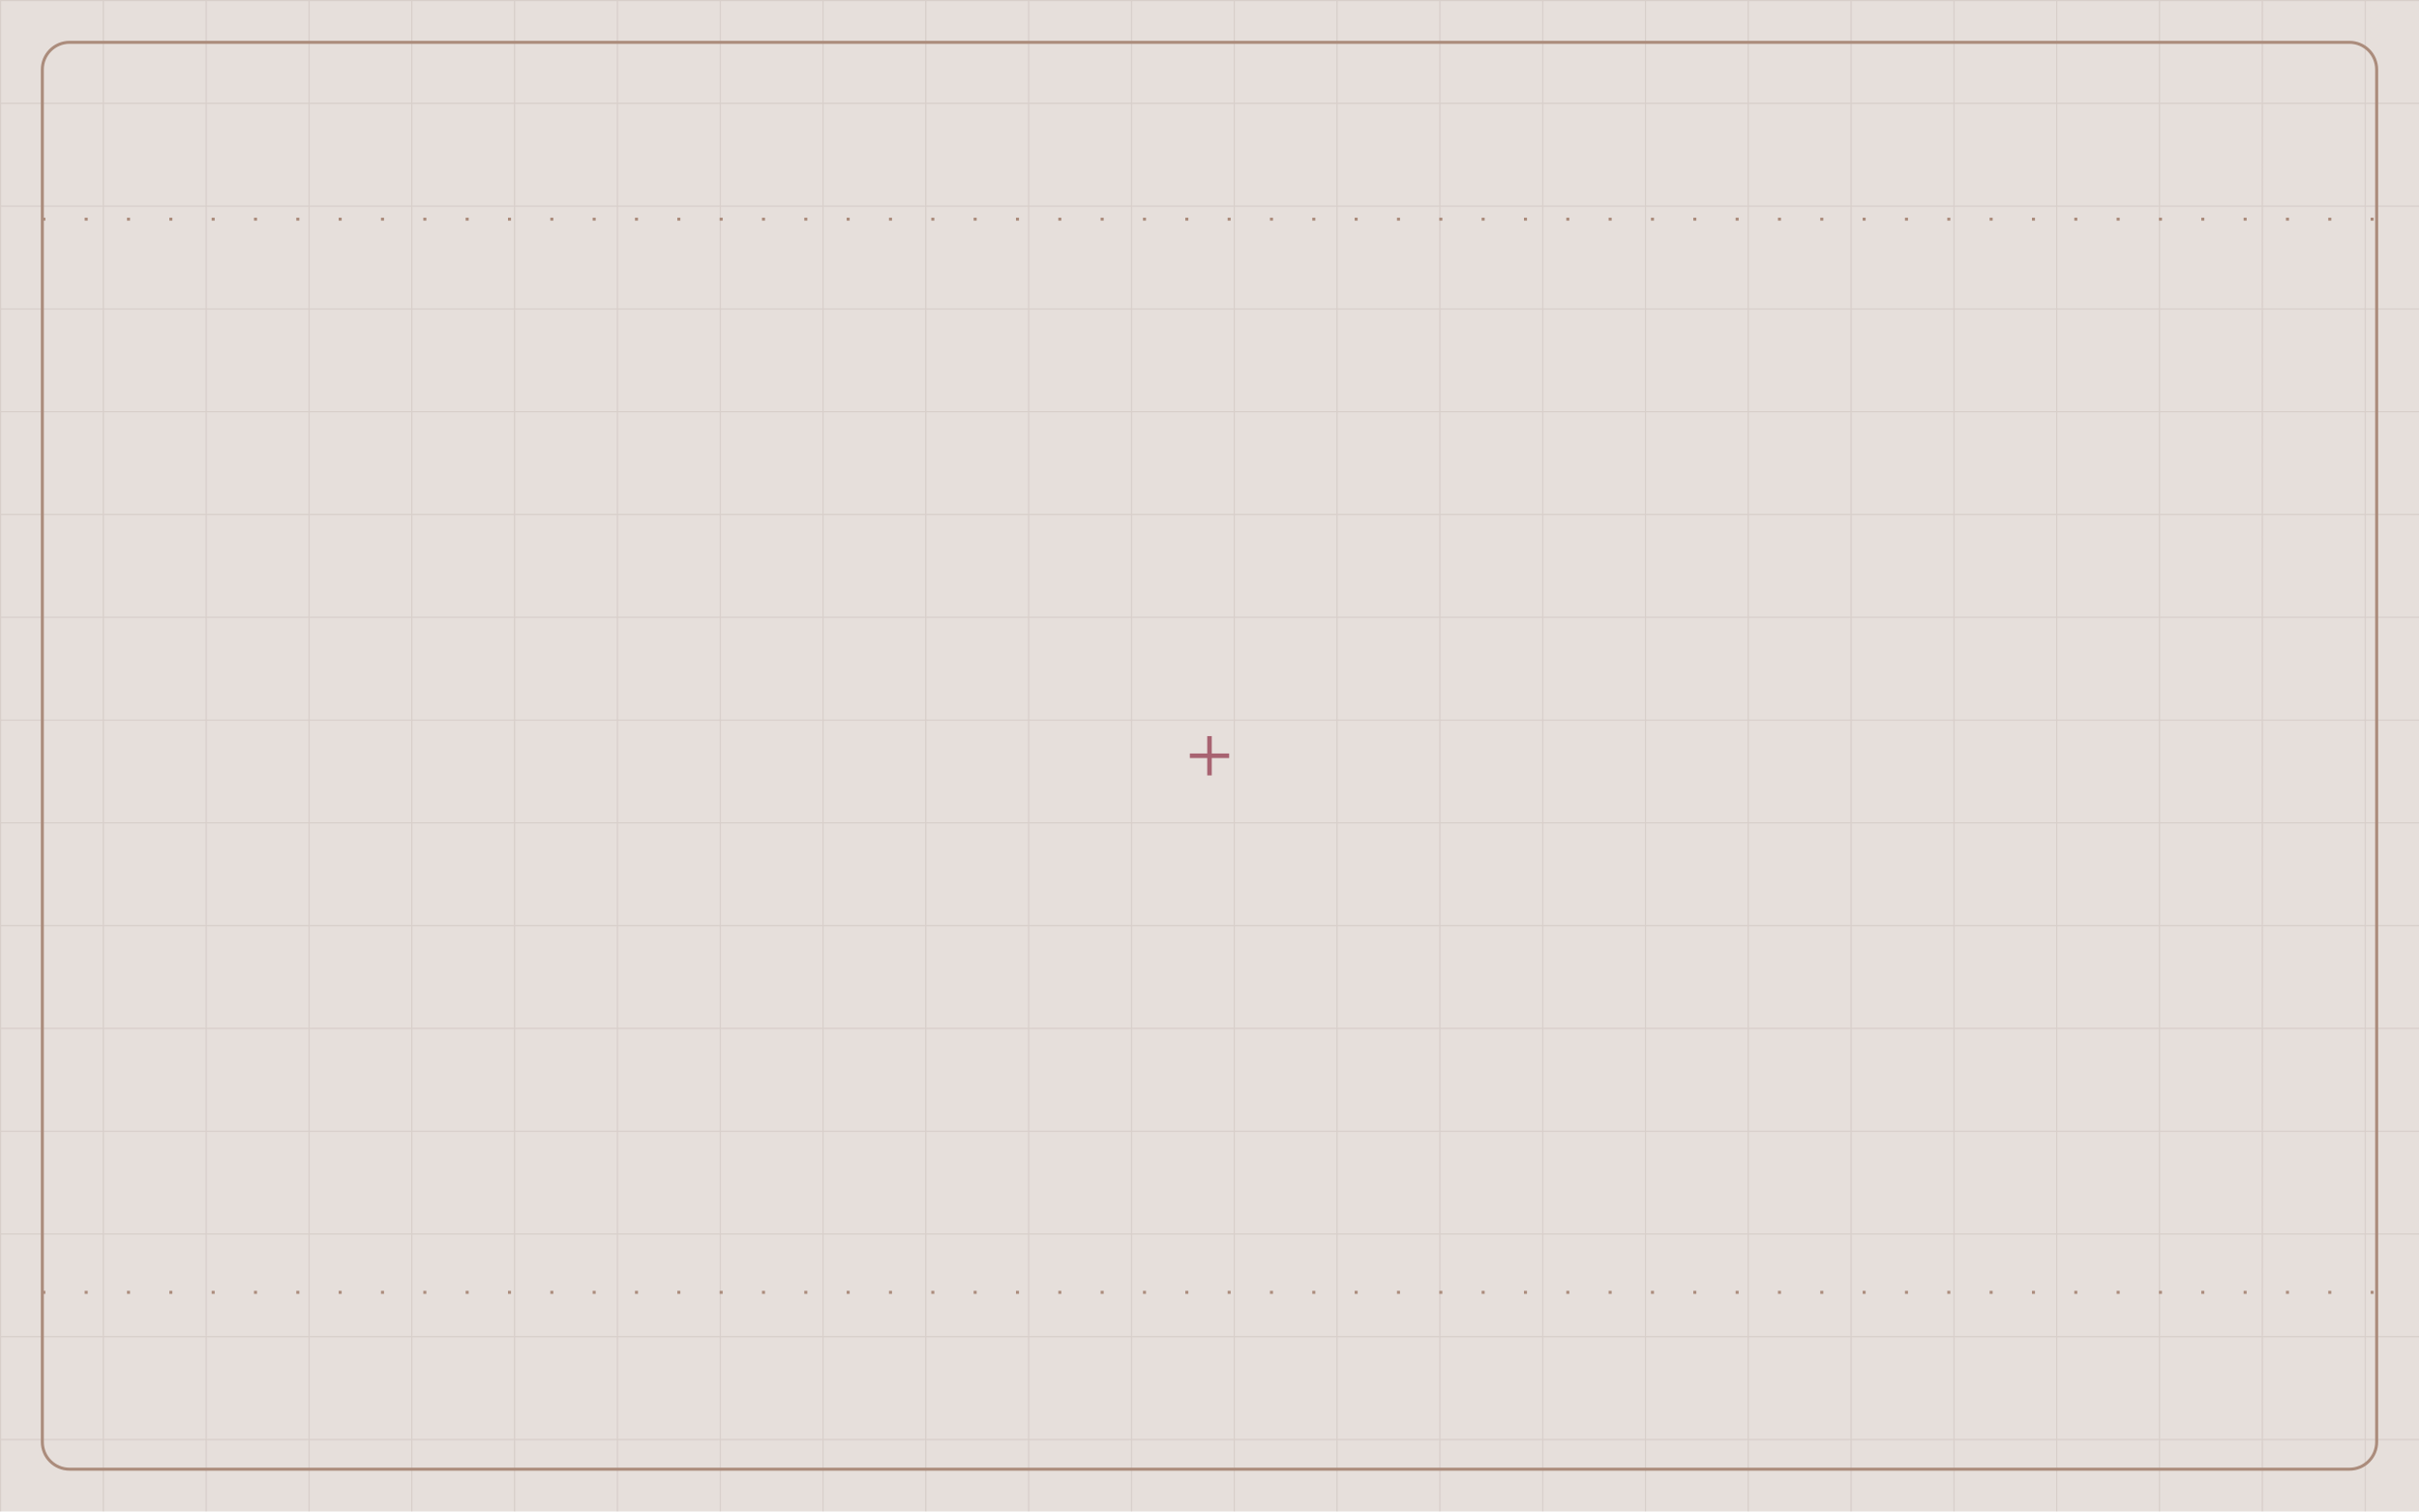
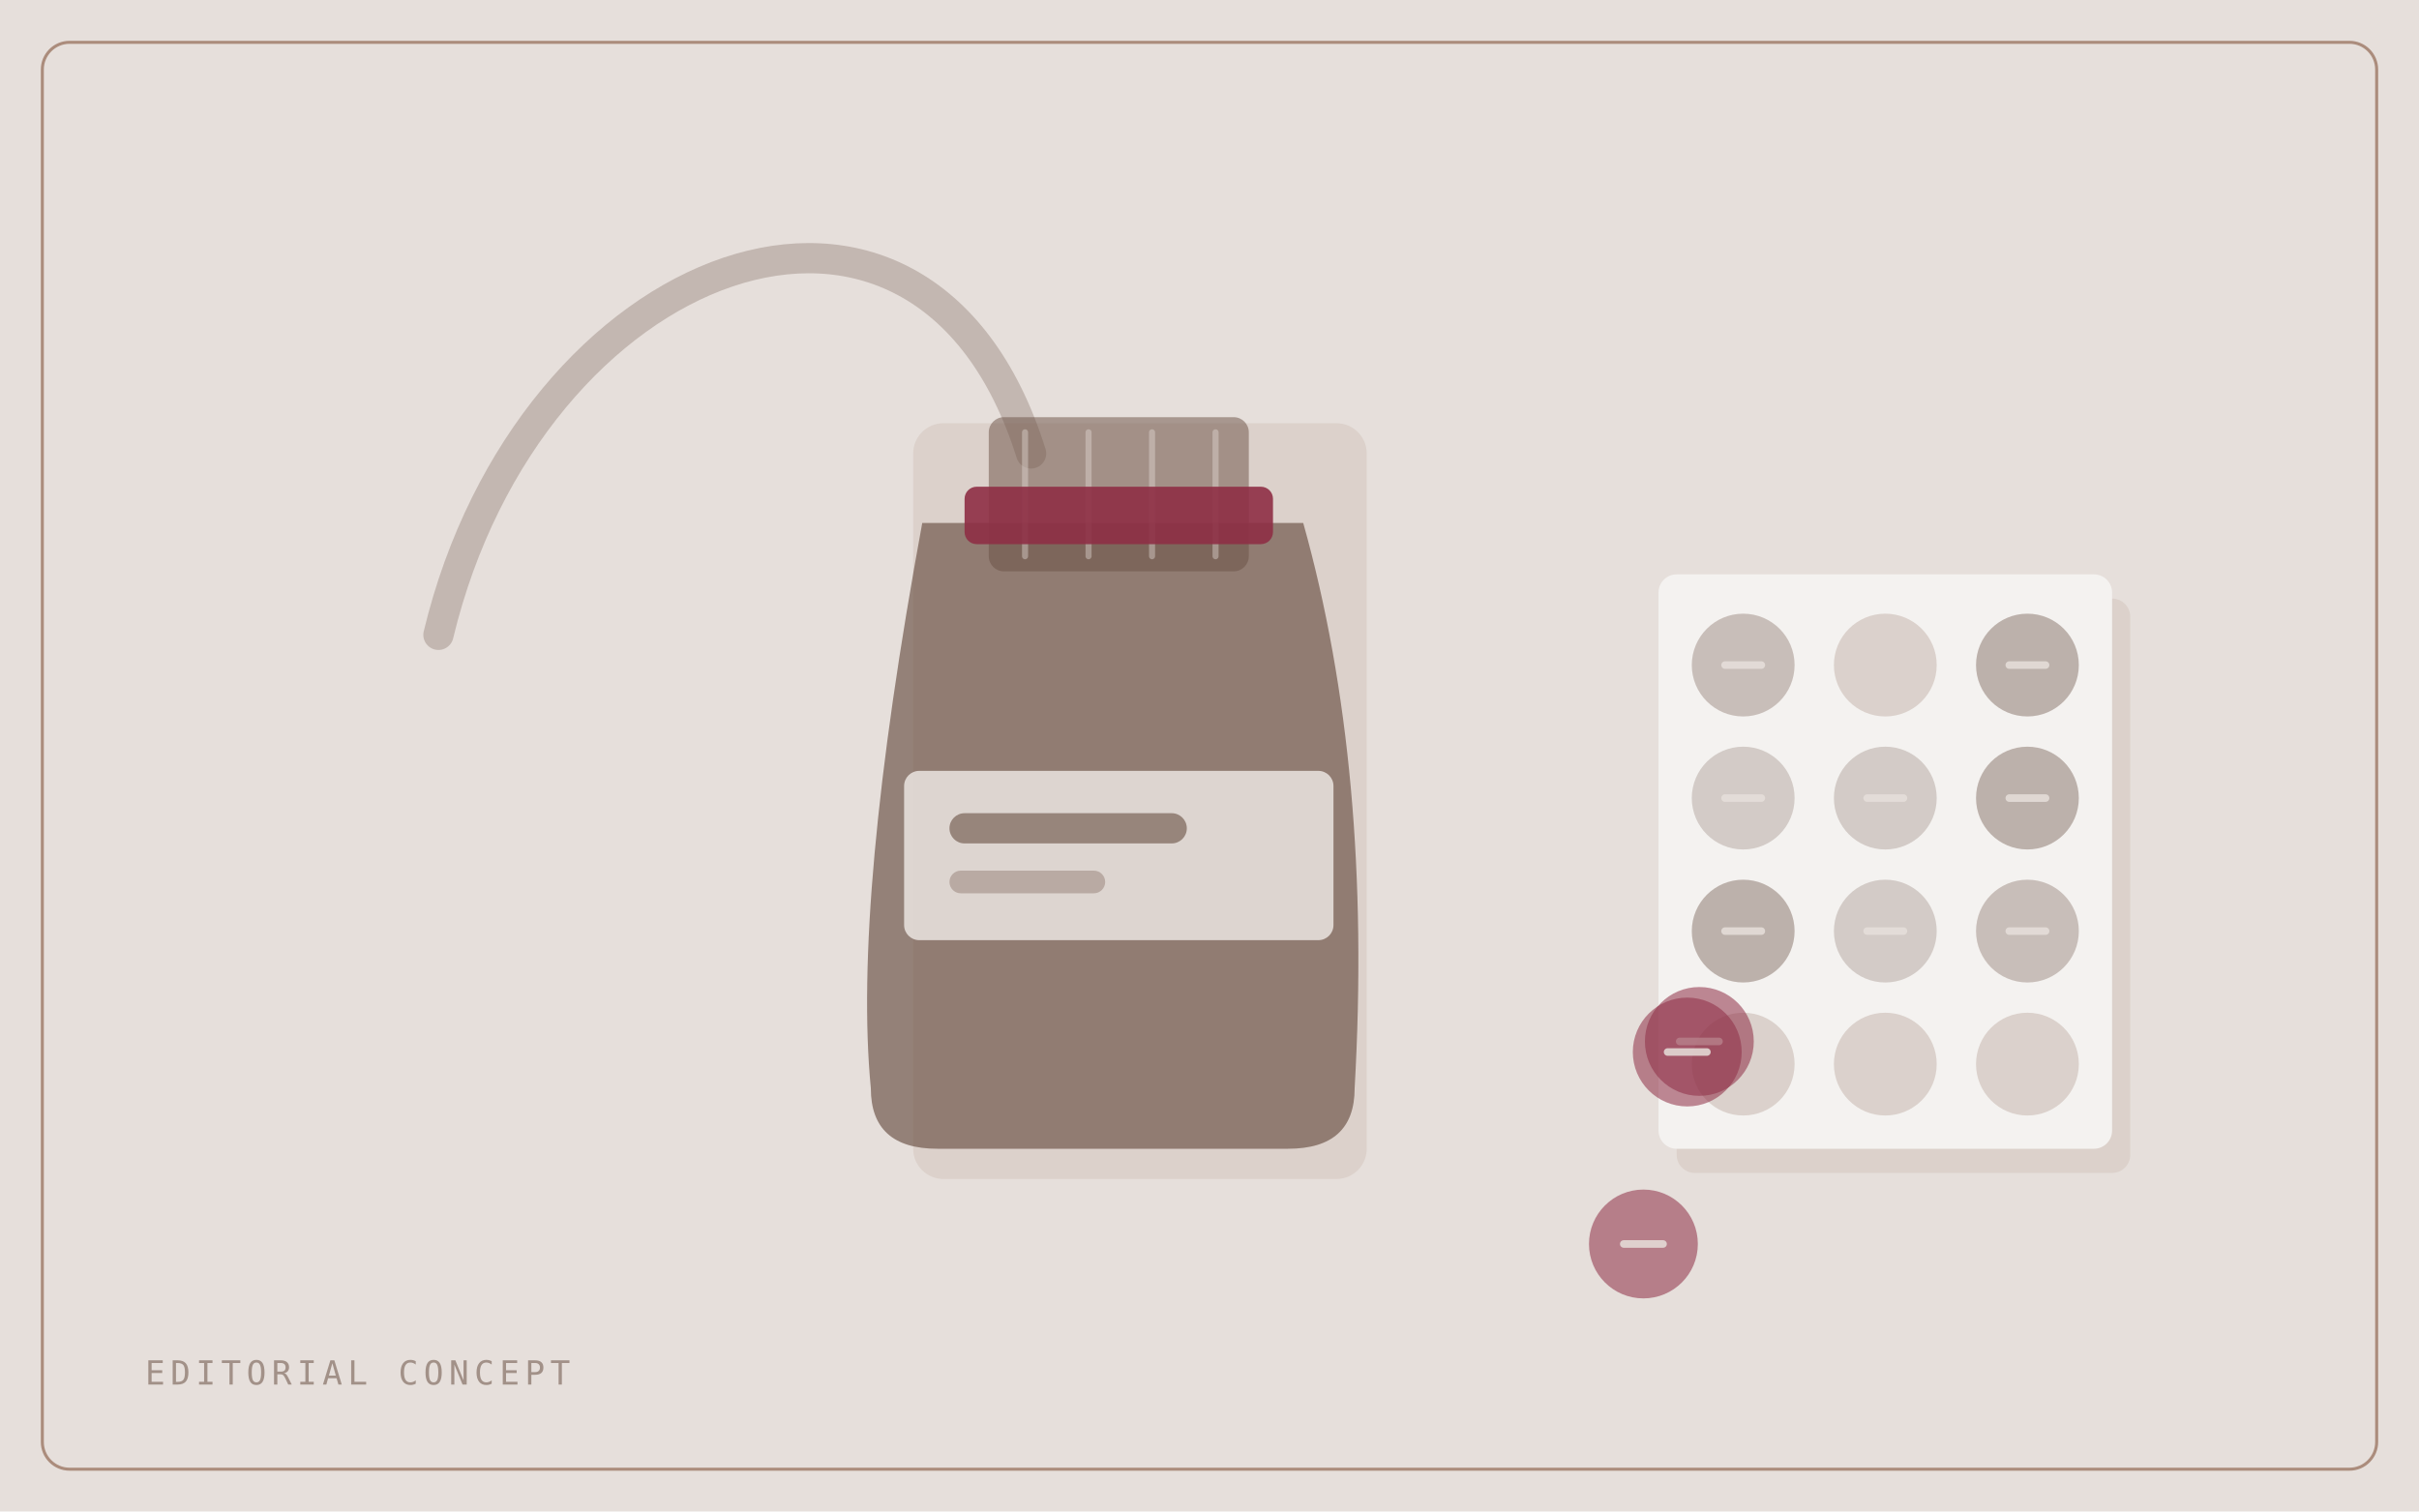
- <svg xmlns="http://www.w3.org/2000/svg" width="1600" height="1000" viewBox="0 0 1600 1000" role="presentation">
-   <defs>
-     <pattern id="ledger" width="68" height="68" patternUnits="userSpaceOnUse">
-       <path d="M68 0H0v68" fill="none" stroke="hsl(20 18% 34%)" stroke-opacity="0.11" stroke-width="1.5" />
-     </pattern>
-   </defs>
+ <svg xmlns="http://www.w3.org/2000/svg" width="1600" height="1000" viewBox="0 0 1600 1000" role="img" data-cover-art="collection-bag">
  <rect width="1600" height="1000" fill="hsl(20 18% 88%)" />
-   <rect width="1600" height="1000" fill="url(#ledger)" />
+   <path d="M682 300C610 70 350 170 290 420" fill="none" stroke="hsl(20 22% 34%)" stroke-width="20" stroke-opacity="0.28" stroke-linecap="round" />
+   <rect x="604" y="280" width="300" height="500" rx="20" fill="hsl(20 20% 55%)" fill-opacity="0.16" />
+   <path d="M610 346q-46 250 -34 374q0 40 44 40h232q44 0 44-40q12-210-34-374Z" fill="hsl(20 22% 34%)" fill-opacity="0.66" />
+   <rect x="654" y="276" width="172" height="102" rx="10" fill="hsl(20 22% 34%)" fill-opacity="0.5" />
+   <path d="M678 286v82" fill="none" stroke="hsl(20 18% 88%)" stroke-width="4" stroke-opacity="0.4" stroke-linecap="round" />
+   <path d="M720 286v82" fill="none" stroke="hsl(20 18% 88%)" stroke-width="4" stroke-opacity="0.4" stroke-linecap="round" />
+   <path d="M762 286v82" fill="none" stroke="hsl(20 18% 88%)" stroke-width="4" stroke-opacity="0.4" stroke-linecap="round" />
+   <path d="M804 286v82" fill="none" stroke="hsl(20 18% 88%)" stroke-width="4" stroke-opacity="0.4" stroke-linecap="round" />
+   <rect x="638" y="322" width="204" height="38" rx="8" fill="#8e2f45" fill-opacity="0.9" />
+   <rect x="598" y="510" width="284" height="112" rx="10" fill="hsl(20 18% 88%)" fill-opacity="0.9" />
+   <rect x="628" y="538" width="157" height="20" rx="10.0" fill="hsl(20 22% 34%)" fill-opacity="0.6" />
+   <rect x="628" y="576" width="103" height="15" rx="7.5" fill="hsl(20 22% 34%)" fill-opacity="0.32" />
+   <rect x="1109" y="396" width="300" height="380" rx="12" fill="hsl(20 20% 55%)" fill-opacity="0.16" />
+   <rect x="1097" y="380" width="300" height="380" rx="12" fill="hsl(20 14% 95%)" />
+   <circle cx="1153" cy="440" r="34" fill="hsl(20 22% 34%)" fill-opacity="0.32" />
+   <path d="M1141 440h24" fill="none" stroke="hsl(20 18% 88%)" stroke-width="5" stroke-opacity="0.85" stroke-linecap="round" />
+   <circle cx="1247" cy="440" r="34" fill="hsl(20 18% 78%)" fill-opacity="0.7" />
+   <circle cx="1341" cy="440" r="34" fill="hsl(20 22% 34%)" fill-opacity="0.4" />
+   <path d="M1329 440h24" fill="none" stroke="hsl(20 18% 88%)" stroke-width="5" stroke-opacity="0.85" stroke-linecap="round" />
+   <circle cx="1153" cy="528" r="34" fill="hsl(20 22% 34%)" fill-opacity="0.24" />
+   <path d="M1141 528h24" fill="none" stroke="hsl(20 18% 88%)" stroke-width="5" stroke-opacity="0.85" stroke-linecap="round" />
+   <circle cx="1247" cy="528" r="34" fill="hsl(20 22% 34%)" fill-opacity="0.24" />
+   <path d="M1235 528h24" fill="none" stroke="hsl(20 18% 88%)" stroke-width="5" stroke-opacity="0.85" stroke-linecap="round" />
+   <circle cx="1341" cy="528" r="34" fill="hsl(20 22% 34%)" fill-opacity="0.4" />
+   <path d="M1329 528h24" fill="none" stroke="hsl(20 18% 88%)" stroke-width="5" stroke-opacity="0.85" stroke-linecap="round" />
+   <circle cx="1153" cy="616" r="34" fill="hsl(20 22% 34%)" fill-opacity="0.4" />
+   <path d="M1141 616h24" fill="none" stroke="hsl(20 18% 88%)" stroke-width="5" stroke-opacity="0.85" stroke-linecap="round" />
+   <circle cx="1247" cy="616" r="34" fill="hsl(20 22% 34%)" fill-opacity="0.24" />
+   <path d="M1235 616h24" fill="none" stroke="hsl(20 18% 88%)" stroke-width="5" stroke-opacity="0.85" stroke-linecap="round" />
+   <circle cx="1341" cy="616" r="34" fill="hsl(20 22% 34%)" fill-opacity="0.32" />
+   <path d="M1329 616h24" fill="none" stroke="hsl(20 18% 88%)" stroke-width="5" stroke-opacity="0.85" stroke-linecap="round" />
+   <circle cx="1153" cy="704" r="34" fill="hsl(20 18% 78%)" fill-opacity="0.7" />
+   <circle cx="1247" cy="704" r="34" fill="hsl(20 18% 78%)" fill-opacity="0.7" />
+   <circle cx="1341" cy="704" r="34" fill="hsl(20 18% 78%)" fill-opacity="0.7" />
+   <circle cx="1124" cy="689" r="36" fill="#8e2f45" fill-opacity="0.55" />
+   <path d="M1111 689h26" fill="none" stroke="hsl(20 18% 88%)" stroke-width="5" stroke-opacity="0.85" stroke-linecap="round" />
+   <circle cx="1116" cy="696" r="36" fill="#8e2f45" fill-opacity="0.55" />
+   <path d="M1103 696h26" fill="none" stroke="hsl(20 18% 88%)" stroke-width="5" stroke-opacity="0.85" stroke-linecap="round" />
+   <circle cx="1087" cy="823" r="36" fill="#8e2f45" fill-opacity="0.55" />
+   <path d="M1074 823h26" fill="none" stroke="hsl(20 18% 88%)" stroke-width="5" stroke-opacity="0.85" stroke-linecap="round" />
  <rect x="28" y="28" width="1544" height="944" fill="none" stroke="hsl(20 22% 58%)" stroke-width="2" rx="18" />
-   <line x1="28" y1="145" x2="1572" y2="145" stroke="hsl(20 22% 58%)" stroke-width="2" stroke-dasharray="2 26" />
-   <line x1="28" y1="855" x2="1572" y2="855" stroke="hsl(20 22% 58%)" stroke-width="2" stroke-dasharray="2 26" />
-   <path d="M787 500h26M800 487v26" stroke="#8e2f45" stroke-opacity="0.7" stroke-width="3" />
+   <text x="96" y="916" fill="hsl(20 22% 34%)" fill-opacity="0.55" font-family="ui-monospace, SFMono-Regular, Menlo, monospace" font-size="22" letter-spacing="3.5">EDITORIAL CONCEPT</text>
</svg>
